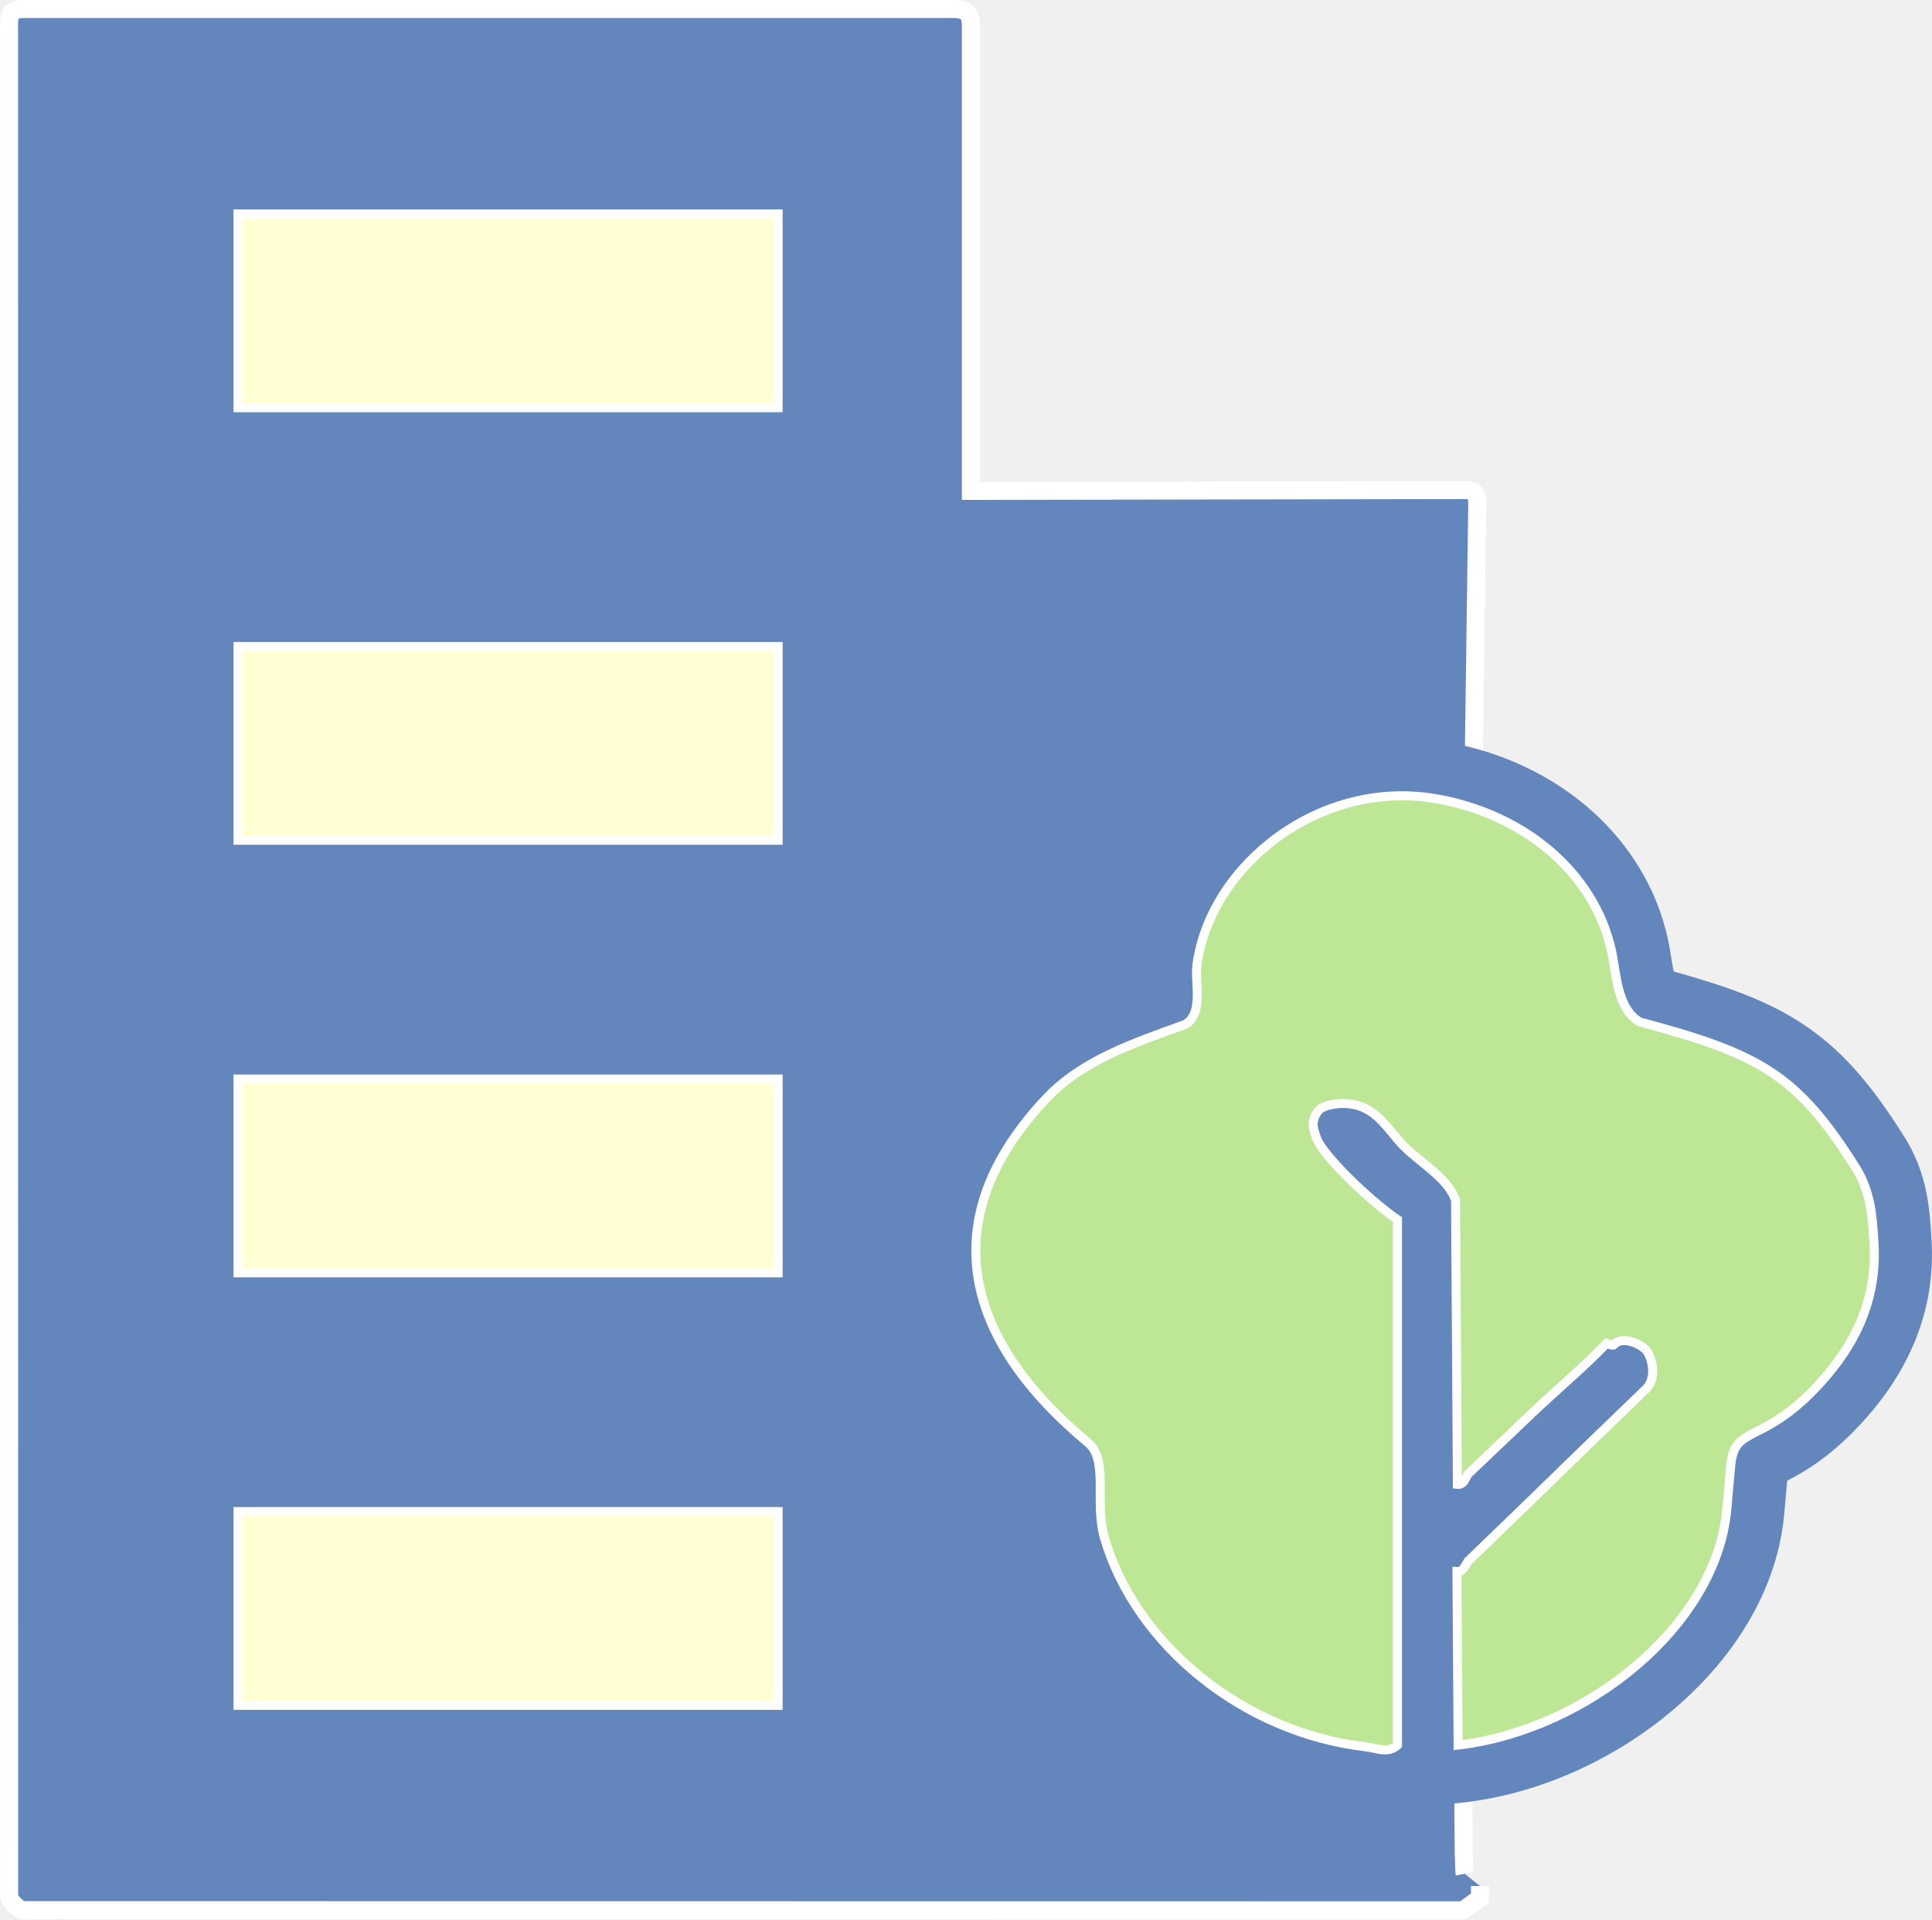
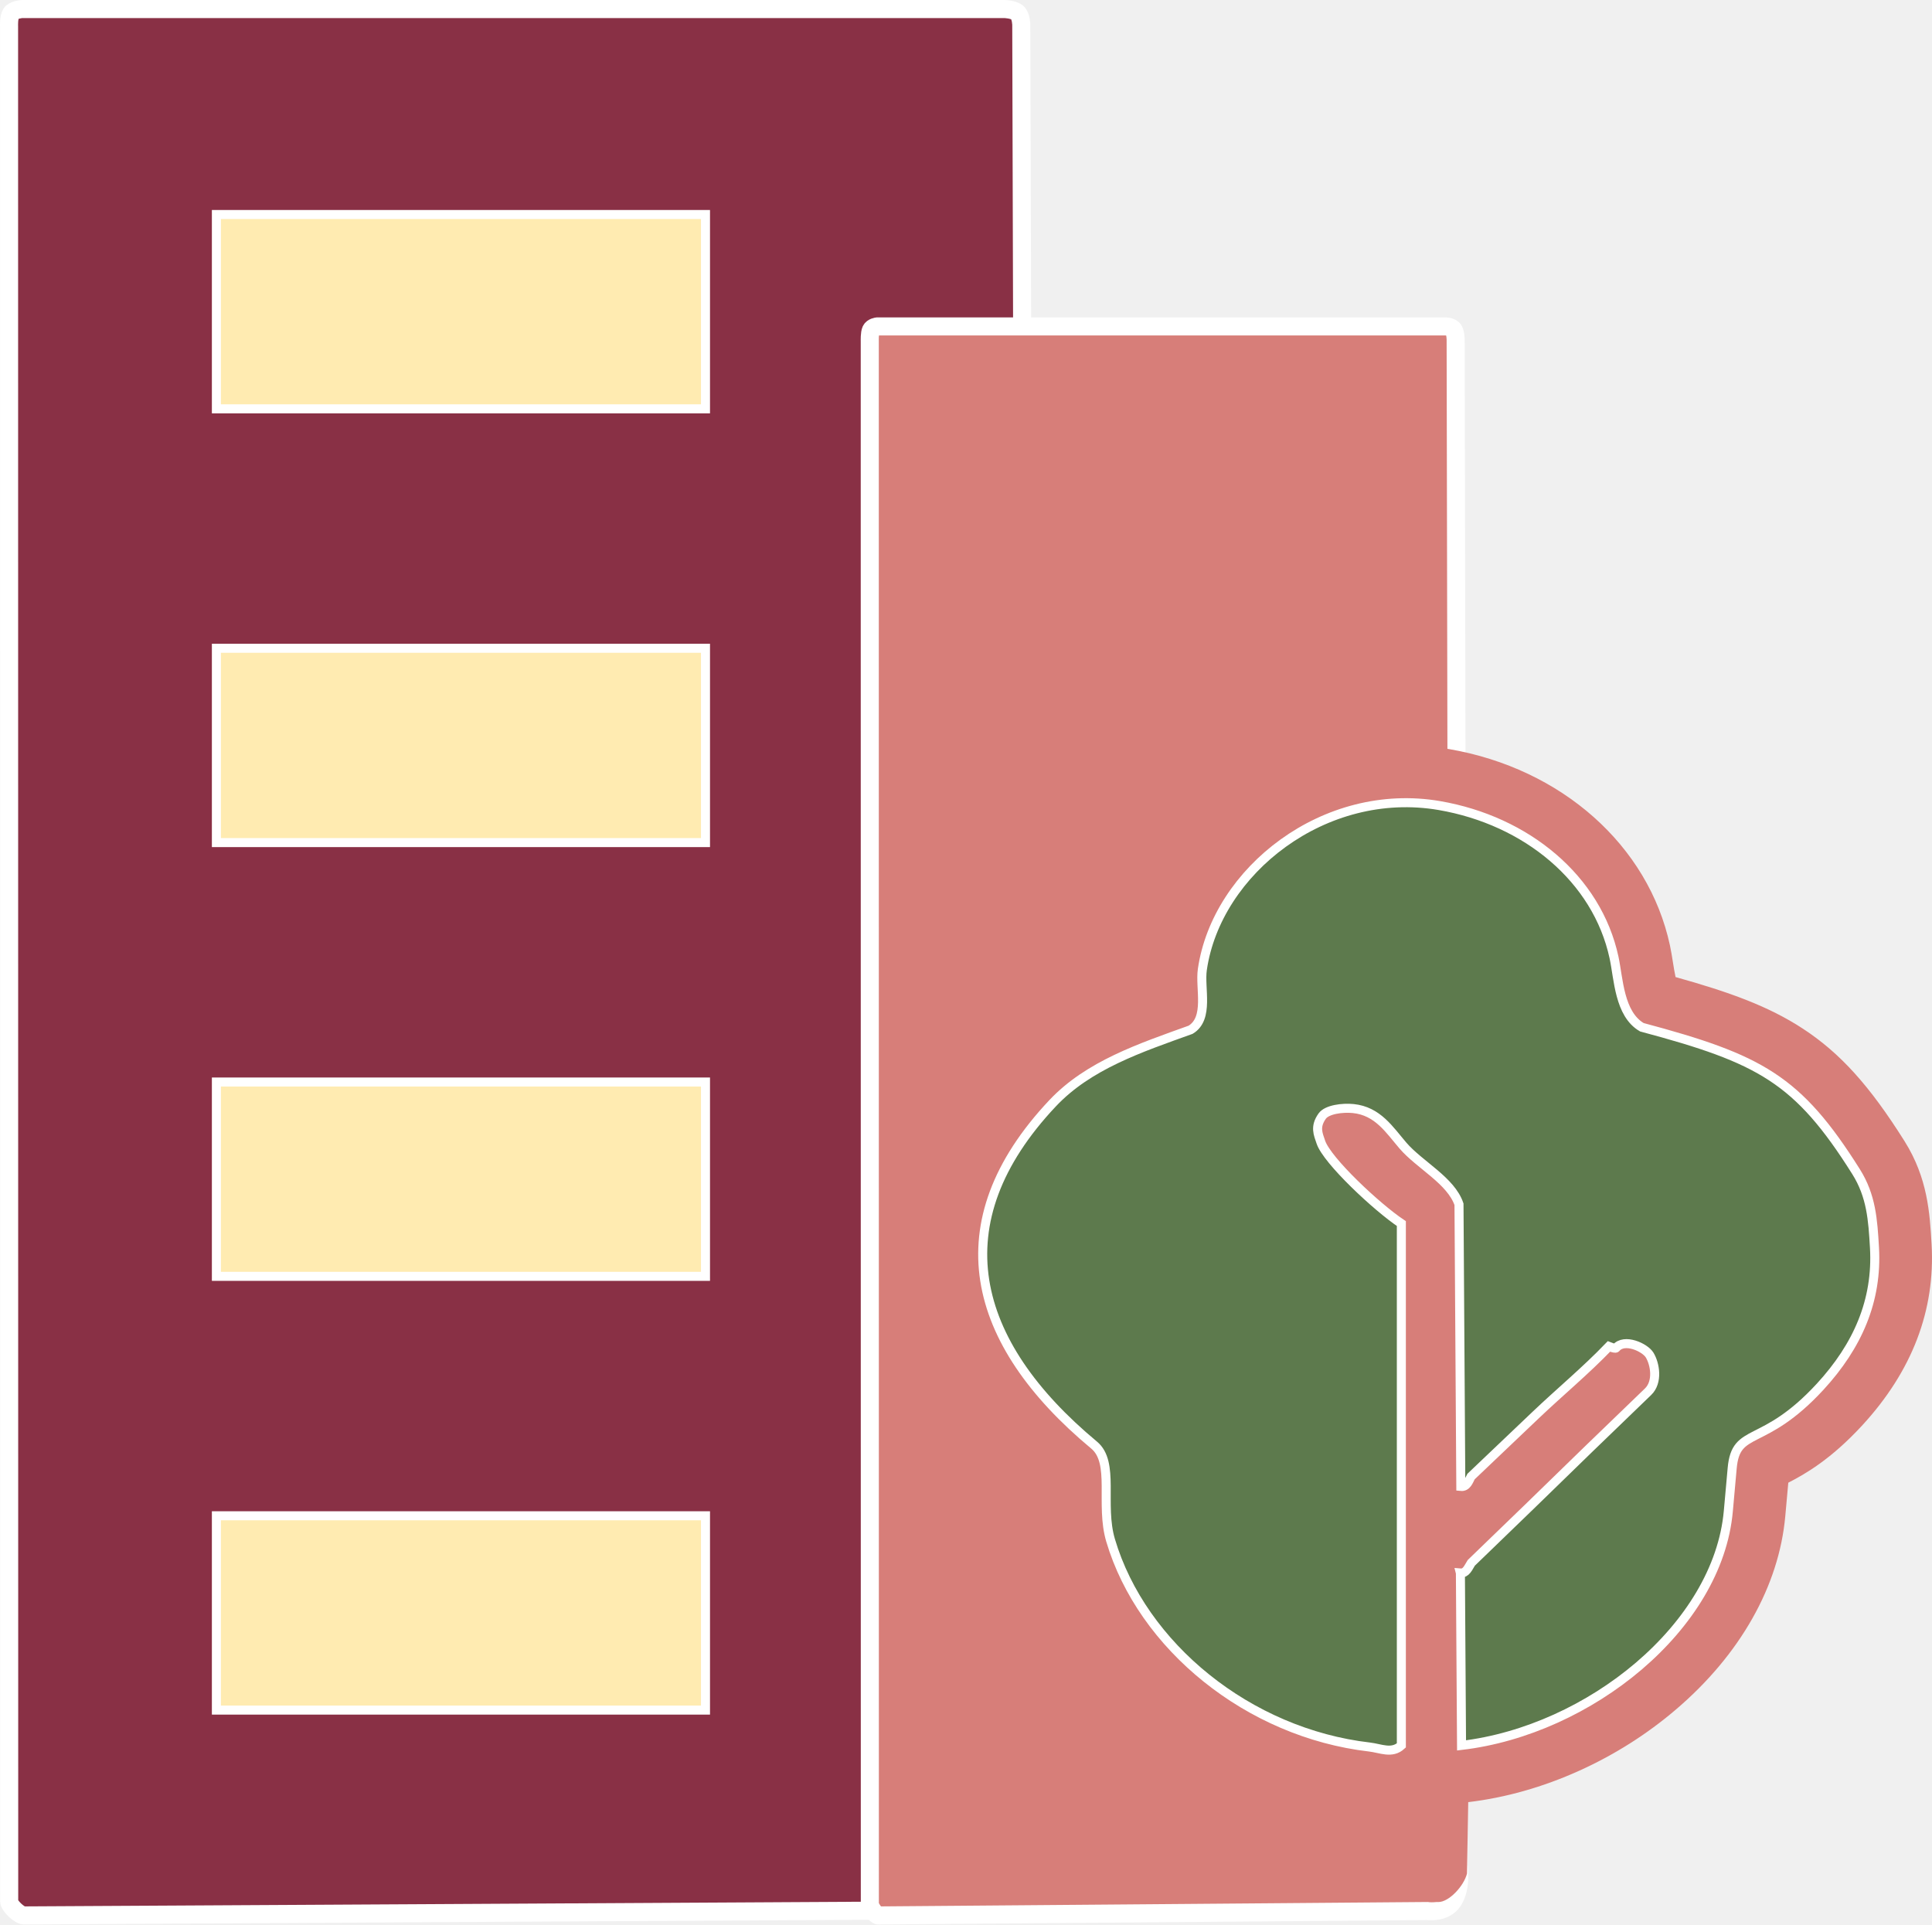
- <svg xmlns="http://www.w3.org/2000/svg" id="Layer_1" data-name="Layer 1" viewBox="0 0 1072.62 1065.8">
-   <g id="Generative_Object" data-name="Generative Object">
-     <g>
-       <path d="M821.66,1047.3v6.74l-9.43,6.76-799.36-.09c-2.39,0-7.78-5.37-7.78-7.77L5.02,14.5s-.24-4.94,1.08-7.05,5.69-2.45,5.69-2.45h518.27s5.24.12,7.09,2.21,1.87,6.69,1.87,6.69v258.7s274.25-.46,274.25-.46c0,0,3.64-.13,5.48,1.65,1.5,1.45,1.4,5.81,1.4,5.81,0,0-10.49,743.47-6.99,760.88" style="fill: #6386bc; stroke: #fff; stroke-miterlimit: 10; stroke-width: 10px;" />
-       <g>
-         <path d="M768.94,987.71c-3.76,0-7.05-.71-9.7-1.28-1.16-.25-2.26-.48-3-.57-35.49-4.1-70.77-19-99.34-41.94-28.56-22.94-49.5-53.12-58.96-85.01-3.17-10.67-3.13-21.09-3.1-30.28.02-4.95.04-13.17-1.16-15.34-42.56-35.44-65.34-73.19-67.7-112.19-2.13-35.05,12.42-69.4,43.24-102.11,21.73-23.06,50.92-33.52,79.15-43.65l.25-.09c.22-2.29.03-6.05-.09-8.52-.22-4.51-.45-9.18.23-13.9,8.57-58.97,66.71-106.94,129.6-106.94,7.18,0,14.41.62,21.49,1.84,56.5,9.72,99.91,47.92,110.58,97.32.6,2.77,1.05,5.63,1.53,8.65.95,6.03,2.48,15.74,5.46,19.11,67.8,18.33,91.58,31.76,126.27,86.9,10.81,17.18,11.78,33.87,12.72,50,1.89,32.46-9.73,62.59-34.53,89.55-17.22,18.72-30.45,25.43-39.21,29.87-1.96,1-4.36,2.21-5.3,2.89-.14.44-.4,1.46-.58,3.45l-2.16,24.05c-3.13,34.85-22.86,69.41-55.55,97.31-30.56,26.09-69.81,43.63-107.68,48.11l-17.76,2.1-.87-131.8,10.43.89,33.57-32.45,32.98-32.09,30.34-29.27c-.74.21-1.5.37-2.28.48-6.77,6.66-13.69,12.91-20.43,19-5.09,4.59-10.35,9.34-15.36,14.11l-34.15,32.5c-4.26,7.87-10.39,11.86-18.27,11.86-.7,0-1.41-.04-2.11-.11l-14.26-1.47-1.1-168.83c-.08-.13-.16-.26-.25-.39v306.61l-5.18,4.75c-4.88,4.47-11.02,6.84-17.75,6.84ZM747.5,628.87c6.05,8.39,25.26,27.06,37.26,35.06l5.88,3.93c-2.75-3.3-7.27-6.99-11.41-10.36-5.03-4.1-10.24-8.34-14.59-13.42-1.16-1.36-2.3-2.75-3.45-4.14-6.07-7.42-9.05-10.54-13.7-11.08Z" style="fill: #bde695;" />
-         <path d="M778.36,441.9c6.19,0,12.47.52,18.78,1.6,48.75,8.39,88.15,40.93,97.65,84.92,2.57,11.88,2.86,31.64,15.57,39.05,66.11,17.69,87.16,28.88,119.79,80.76,8.54,13.57,9.39,27.01,10.29,42.42,1.73,29.74-9.49,55.13-30.33,77.79-32.05,34.84-47.12,22.03-49.24,45.6l-2.16,24.05c-5.82,64.7-77.79,122.51-149.18,130.97l-.64-96.37c.13.01.25.02.38.02,2.98,0,4.1-3.18,5.72-5.69l32.91-31.81,33.02-32.12,32.93-31.78c5.63-5.43,3.94-15.5.86-20.52-1.8-2.93-7.83-6.36-12.94-6.36-2.29,0-4.4.69-5.86,2.43-.09.08-.24.13-.47.13-.59,0-1.69-.29-3.47-1-13.11,13.63-27.34,25.38-40.98,38.36l-36.16,34.41c-1.17,2.19-2.16,5.54-5.23,5.54-.15,0-.31,0-.47-.02l-1.02-157.81c-4.48-13.27-22.01-21.96-31.32-32.8-7.61-8.87-14.09-19.33-27.83-20.73-1.02-.1-2.12-.16-3.25-.16-5.52,0-11.89,1.28-14.09,4.38-4.27,6.01-2.26,10.07-.75,14.57,3.49,10.37,31.4,36.44,45.01,45.52v291.84c-2.18,2-4.51,2.63-6.94,2.63-3.5,0-7.18-1.31-10.86-1.74-67.6-7.82-127.23-56.37-144.8-115.6-5.98-20.17,2.53-43.48-9.22-53.25-69.09-57.47-86.22-124.27-23.2-191.15,20.11-21.34,49.02-30.96,77.16-41.09,10.6-6.41,5.04-23.21,6.57-33.74,7.23-49.74,57.05-93.24,113.77-93.24M778.36,409.9c-34.56,0-68.65,12.58-95.97,35.42-27.22,22.75-44.79,53.02-49.47,85.22-.7,4.84-.69,9.5-.54,13.57-25.79,9.47-53.42,21.2-74.82,43.91-16.63,17.64-29.09,36.11-37.04,54.89-8.2,19.36-11.74,39.26-10.53,59.16,1.38,22.75,8.95,45.3,22.51,67.02,11.26,18.05,26.81,35.7,46.27,52.55.07,2.14.06,4.78.05,6.95-.03,9.78-.07,21.96,3.76,34.88,21.4,72.15,91.98,128.99,171.65,138.27.33.06,1.08.22,1.63.34,3.03.65,7.6,1.63,13.06,1.63,3.01,0,5.96-.3,8.8-.88v2.22s35.54-4.21,35.54-4.21c20.83-2.47,41.69-8.37,62.01-17.54,19.74-8.91,37.97-20.45,54.18-34.29,35.89-30.63,57.59-69.01,61.1-108.05l1.69-18.75c9.35-4.81,23.77-12.95,41.4-32.11,27.85-30.27,40.88-64.36,38.73-101.31-1.01-17.31-2.15-36.93-15.15-57.6-19.55-31.08-36.05-49.32-56.94-62.95-19.14-12.5-41.06-20.41-71.08-28.78-.58-2.68-1.09-5.93-1.46-8.25-.49-3.11-1-6.32-1.69-9.53-12.05-55.81-60.53-98.87-123.5-109.71-7.97-1.37-16.12-2.07-24.21-2.07h0Z" style="fill: #6386bc;" />
-         <path d="M808.88,872.69c3.27.28,4.41-3.06,6.09-5.67l32.91-31.81,33.02-32.12,32.93-31.78c5.63-5.43,3.94-15.5.86-20.52-2.61-4.25-14.1-9.54-18.79-3.93-.3.29-1.46.11-3.94-.87-13.11,13.63-27.34,25.38-40.98,38.36l-36.16,34.41c-1.23,2.3-2.25,5.88-5.7,5.52l-1.02-157.81c-4.48-13.27-22.01-21.96-31.32-32.8-7.61-8.87-14.09-19.33-27.83-20.73-5.97-.61-14.69.49-17.34,4.22-4.27,6.01-2.26,10.07-.75,14.57,3.49,10.37,31.4,36.44,45.01,45.52v291.84c-5.32,4.88-11.57,1.61-17.8.89-67.6-7.82-127.23-56.37-144.8-115.6-5.98-20.17,2.53-43.48-9.22-53.25-69.09-57.47-86.22-124.27-23.2-191.15,20.11-21.34,49.02-30.96,77.16-41.09,10.6-6.41,5.04-23.21,6.57-33.74,8.02-55.17,68.43-102.67,132.55-91.64,48.75,8.39,88.15,40.93,97.65,84.92,2.57,11.88,2.86,31.64,15.57,39.05,66.11,17.69,87.16,28.88,119.79,80.76,8.54,13.57,9.39,27.01,10.29,42.42,1.73,29.74-9.49,55.13-30.33,77.79-32.05,34.84-47.12,22.03-49.24,45.6l-2.16,24.05c-5.82,64.7-77.79,122.51-149.18,130.97l-.64-96.37Z" style="fill: none; stroke: #fff; stroke-miterlimit: 10; stroke-width: 5px;" />
-       </g>
-     </g>
+ <svg xmlns="http://www.w3.org/2000/svg" id="Layer_1" data-name="Layer 1" viewBox="0 0 1069.86 1065.71">
+   <path d="M568.4,1027.53s3.43,15.08-5.7,24.01c-8,7.82-23.82,6.24-23.82,6.24l-525.62,2.93c-2.51,0-8.17-5.37-8.17-7.77L5.02,14.5s-.25-4.94,1.13-7.05,5.97-2.45,5.97-2.45h544.02s5.5.12,7.44,2.21,1.96,6.69,1.96,6.69l2.85,1013.63Z" style="fill: #893045; stroke: #fff; stroke-miterlimit: 10; stroke-width: 10px;" />
+   <path d="M807.73,1033.06s1.98,12.57-3.3,20.01c-4.63,6.52-13.79,5.2-13.79,5.2l-304.23,2.45c-1.45,0-4.73-4.48-4.73-6.48l-.04-865.55s-.15-4.12.66-5.88,3.46-2.04,3.46-2.04h314.87s3.18.1,4.31,1.84,1.14,5.58,1.14,5.58l1.65,844.87Z" style="fill: #d77e79; stroke: #fff; stroke-miterlimit: 10; stroke-width: 10px;" />
+   <g>
+     <path d="M769.15,984.98c-3.72,0-6.98-.7-9.61-1.27-1.15-.25-2.24-.48-2.97-.56-35.14-4.06-70.08-18.82-98.37-41.53-28.28-22.72-49.02-52.6-58.39-84.18-3.14-10.57-3.1-20.88-3.07-29.99.02-4.9.04-13.04-1.15-15.19-42.15-35.1-64.7-72.48-67.04-111.1-2.11-34.71,12.3-68.72,42.82-101.12,21.52-22.84,50.42-33.19,78.38-43.23l.25-.09c.22-2.27.03-5.99-.09-8.44-.22-4.47-.45-9.09.23-13.76,8.49-58.4,66.06-105.9,128.34-105.9,7.11,0,14.27.61,21.28,1.82,55.95,9.63,98.94,47.45,109.5,96.37.59,2.74,1.04,5.58,1.52,8.57.94,5.97,2.46,15.59,5.41,18.92,67.14,18.15,90.69,31.45,125.04,86.05,10.7,17.01,11.67,33.54,12.6,49.51,1.87,32.14-9.64,61.98-34.19,88.68-17.05,18.54-30.15,25.18-38.83,29.58-1.94.99-4.32,2.19-5.25,2.86-.14.44-.4,1.45-.57,3.42l-2.14,23.82c-3.1,34.51-22.64,68.73-55.01,96.36-30.26,25.84-69.13,43.21-106.63,47.64l-17.59,2.08-.86-130.52,10.33.88,33.24-32.13,32.66-31.78,30.04-28.99c-.73.21-1.49.37-2.26.48-6.7,6.6-13.56,12.78-20.23,18.82-5.04,4.55-10.25,9.25-15.21,13.97l-33.82,32.18c-4.22,7.79-10.29,11.74-18.09,11.74-.69,0-1.4-.04-2.09-.11l-14.12-1.46-1.09-167.19c-.08-.13-.16-.26-.25-.39v303.63l-5.13,4.7c-4.83,4.43-10.91,6.77-17.58,6.77v.04ZM747.92,629.63c5.99,8.31,25.01,26.8,36.9,34.72l5.82,3.89c-2.72-3.27-7.2-6.92-11.3-10.26-4.98-4.06-10.14-8.26-14.45-13.29-1.15-1.35-2.28-2.72-3.42-4.1-6.01-7.35-8.96-10.44-13.57-10.97h0Z" style="fill: #5d7a4d;" />
+     <path d="M778.48,444.48c6.13,0,12.35.51,18.6,1.58,48.28,8.31,87.29,40.53,96.7,84.09,2.55,11.76,2.83,31.33,15.42,38.67,65.47,17.52,86.31,28.6,118.62,79.97,8.46,13.44,9.3,26.75,10.19,42.01,1.71,29.45-9.4,54.59-30.03,77.03-31.74,34.5-46.66,21.82-48.76,45.16l-2.14,23.82c-5.76,64.07-77.03,121.32-147.73,129.7l-.63-95.43c.13,0,.25.02.38.02,2.95,0,4.06-3.15,5.66-5.63l32.59-31.5,32.7-31.81,32.61-31.47c5.58-5.38,3.9-15.35.85-20.32-1.78-2.9-7.75-6.3-12.81-6.3-2.27,0-4.36.68-5.8,2.41-.09.08-.24.13-.47.13-.58,0-1.67-.29-3.44-.99-12.98,13.5-27.07,25.13-40.58,37.99l-35.81,34.08c-1.16,2.17-2.14,5.49-5.18,5.49-.15,0-.31,0-.47-.02l-1.01-156.27c-4.44-13.14-21.8-21.75-31.02-32.48-7.54-8.78-13.95-19.14-27.56-20.53-1.01-.1-2.1-.16-3.22-.16-5.47,0-11.77,1.27-13.95,4.34-4.23,5.95-2.24,9.97-.74,14.43,3.46,10.27,31.09,36.09,44.57,45.08v289c-2.16,1.98-4.47,2.6-6.87,2.6-3.47,0-7.11-1.3-10.75-1.72-66.94-7.74-125.99-55.82-143.39-114.48-5.92-19.97,2.51-43.06-9.13-52.73-68.42-56.91-85.38-123.06-22.97-189.29,19.91-21.13,48.54-30.66,76.41-40.69,10.5-6.35,4.99-22.98,6.51-33.41,7.16-49.26,56.49-92.33,112.66-92.33M778.48,412.79c-34.22,0-67.98,12.46-95.04,35.08-26.96,22.53-44.35,52.5-48.99,84.39-.69,4.79-.68,9.41-.53,13.44-25.54,9.38-52.9,20.99-74.09,43.48-16.47,17.47-28.81,35.76-36.68,54.36-8.12,19.17-11.63,38.88-10.43,58.58,1.37,22.53,8.86,44.86,22.29,66.37,11.15,17.87,26.55,35.35,45.82,52.04.07,2.12.06,4.73.05,6.88-.03,9.68-.07,21.75,3.72,34.54,21.19,71.45,91.09,127.74,169.98,136.92.33.06,17.79,1.83,18.34,1.95,3,.64-.6,32.32,1.44,37.33,6.61,16.26,15.18,15.15,22.17,15.14,5.87,0,14.09-8.83,15.83-15.76l.68-39.56c20.63-2.45,41.28-8.29,61.41-17.37,19.55-8.82,37.6-20.25,53.65-33.96,35.54-30.33,57.03-68.34,60.51-107l1.67-18.57c9.26-4.76,23.54-12.82,41-31.8,27.58-29.98,40.48-63.73,38.35-100.32-1-17.14-2.13-36.57-15-57.04-19.36-30.78-35.7-48.84-56.39-62.34-18.95-12.38-40.66-20.21-70.39-28.5-.57-2.65-1.08-5.87-1.45-8.17-.49-3.08-.99-6.26-1.67-9.44-11.93-55.27-59.94-97.91-122.3-108.64-7.89-1.36-15.96-2.05-23.97-2.05h.02Z" style="fill: #d77e79;" />
+     <path d="M808.7,871.08c3.24.28,4.37-3.03,6.03-5.61l32.59-31.5,32.7-31.81,32.61-31.47c5.58-5.38,3.9-15.35.85-20.32-2.58-4.21-13.96-9.45-18.61-3.89-.3.29-1.45.11-3.9-.86-12.98,13.5-27.07,25.13-40.58,37.99l-35.81,34.08c-1.22,2.28-2.23,5.82-5.64,5.47l-1.01-156.27c-4.44-13.14-21.8-21.75-31.02-32.48-7.54-8.78-13.95-19.14-27.56-20.53-5.91-.6-14.55.49-17.17,4.18-4.23,5.95-2.24,9.97-.74,14.43,3.46,10.27,31.09,36.09,44.57,45.08v289c-5.27,4.83-11.46,1.59-17.63.88-66.94-7.74-125.99-55.82-143.39-114.48-5.92-19.97,2.51-43.06-9.13-52.73-68.42-56.91-85.38-123.06-22.97-189.29,19.91-21.13,48.54-30.66,76.41-40.69,10.5-6.35,4.99-22.98,6.51-33.41,7.94-54.63,67.76-101.67,131.26-90.75,48.28,8.31,87.29,40.53,96.7,84.09,2.55,11.76,2.83,31.33,15.42,38.67,65.47,17.52,86.31,28.6,118.62,79.97,8.46,13.44,9.3,26.75,10.19,42.01,1.71,29.45-9.4,54.59-30.03,77.03-31.74,34.5-46.66,21.82-48.76,45.16l-2.14,23.82c-5.76,64.07-77.03,121.32-147.73,129.7l-.63-95.43h0Z" style="fill: none; stroke: #fff; stroke-miterlimit: 10; stroke-width: 5px;" />
  </g>
  <g>
-     <rect x="132.14" y="358.99" width="299.87" height="107.61" style="fill: #ffffd3; stroke: #fff; stroke-miterlimit: 10; stroke-width: 5px;" />
-     <rect x="132.14" y="118.79" width="299.87" height="107.61" style="fill: #ffffd3; stroke: #fff; stroke-miterlimit: 10; stroke-width: 5px;" />
-     <rect x="132.14" y="599.19" width="299.87" height="107.61" style="fill: #ffffd3; stroke: #fff; stroke-miterlimit: 10; stroke-width: 5px;" />
-     <rect x="132.14" y="839.39" width="299.87" height="107.61" style="fill: #ffffd3; stroke: #fff; stroke-miterlimit: 10; stroke-width: 5px;" />
+     <rect x="119.83" y="358.99" width="270.84" height="107.61" style="fill: #ffebb1; stroke: #fff; stroke-miterlimit: 10; stroke-width: 5px;" />
+     <rect x="119.83" y="118.79" width="270.84" height="107.61" style="fill: #ffebb1; stroke: #fff; stroke-miterlimit: 10; stroke-width: 5px;" />
+     <rect x="119.83" y="599.19" width="270.84" height="107.61" style="fill: #ffebb1; stroke: #fff; stroke-miterlimit: 10; stroke-width: 5px;" />
+     <rect x="119.83" y="839.39" width="270.84" height="107.61" style="fill: #ffebb1; stroke: #fff; stroke-miterlimit: 10; stroke-width: 5px;" />
  </g>
</svg>
